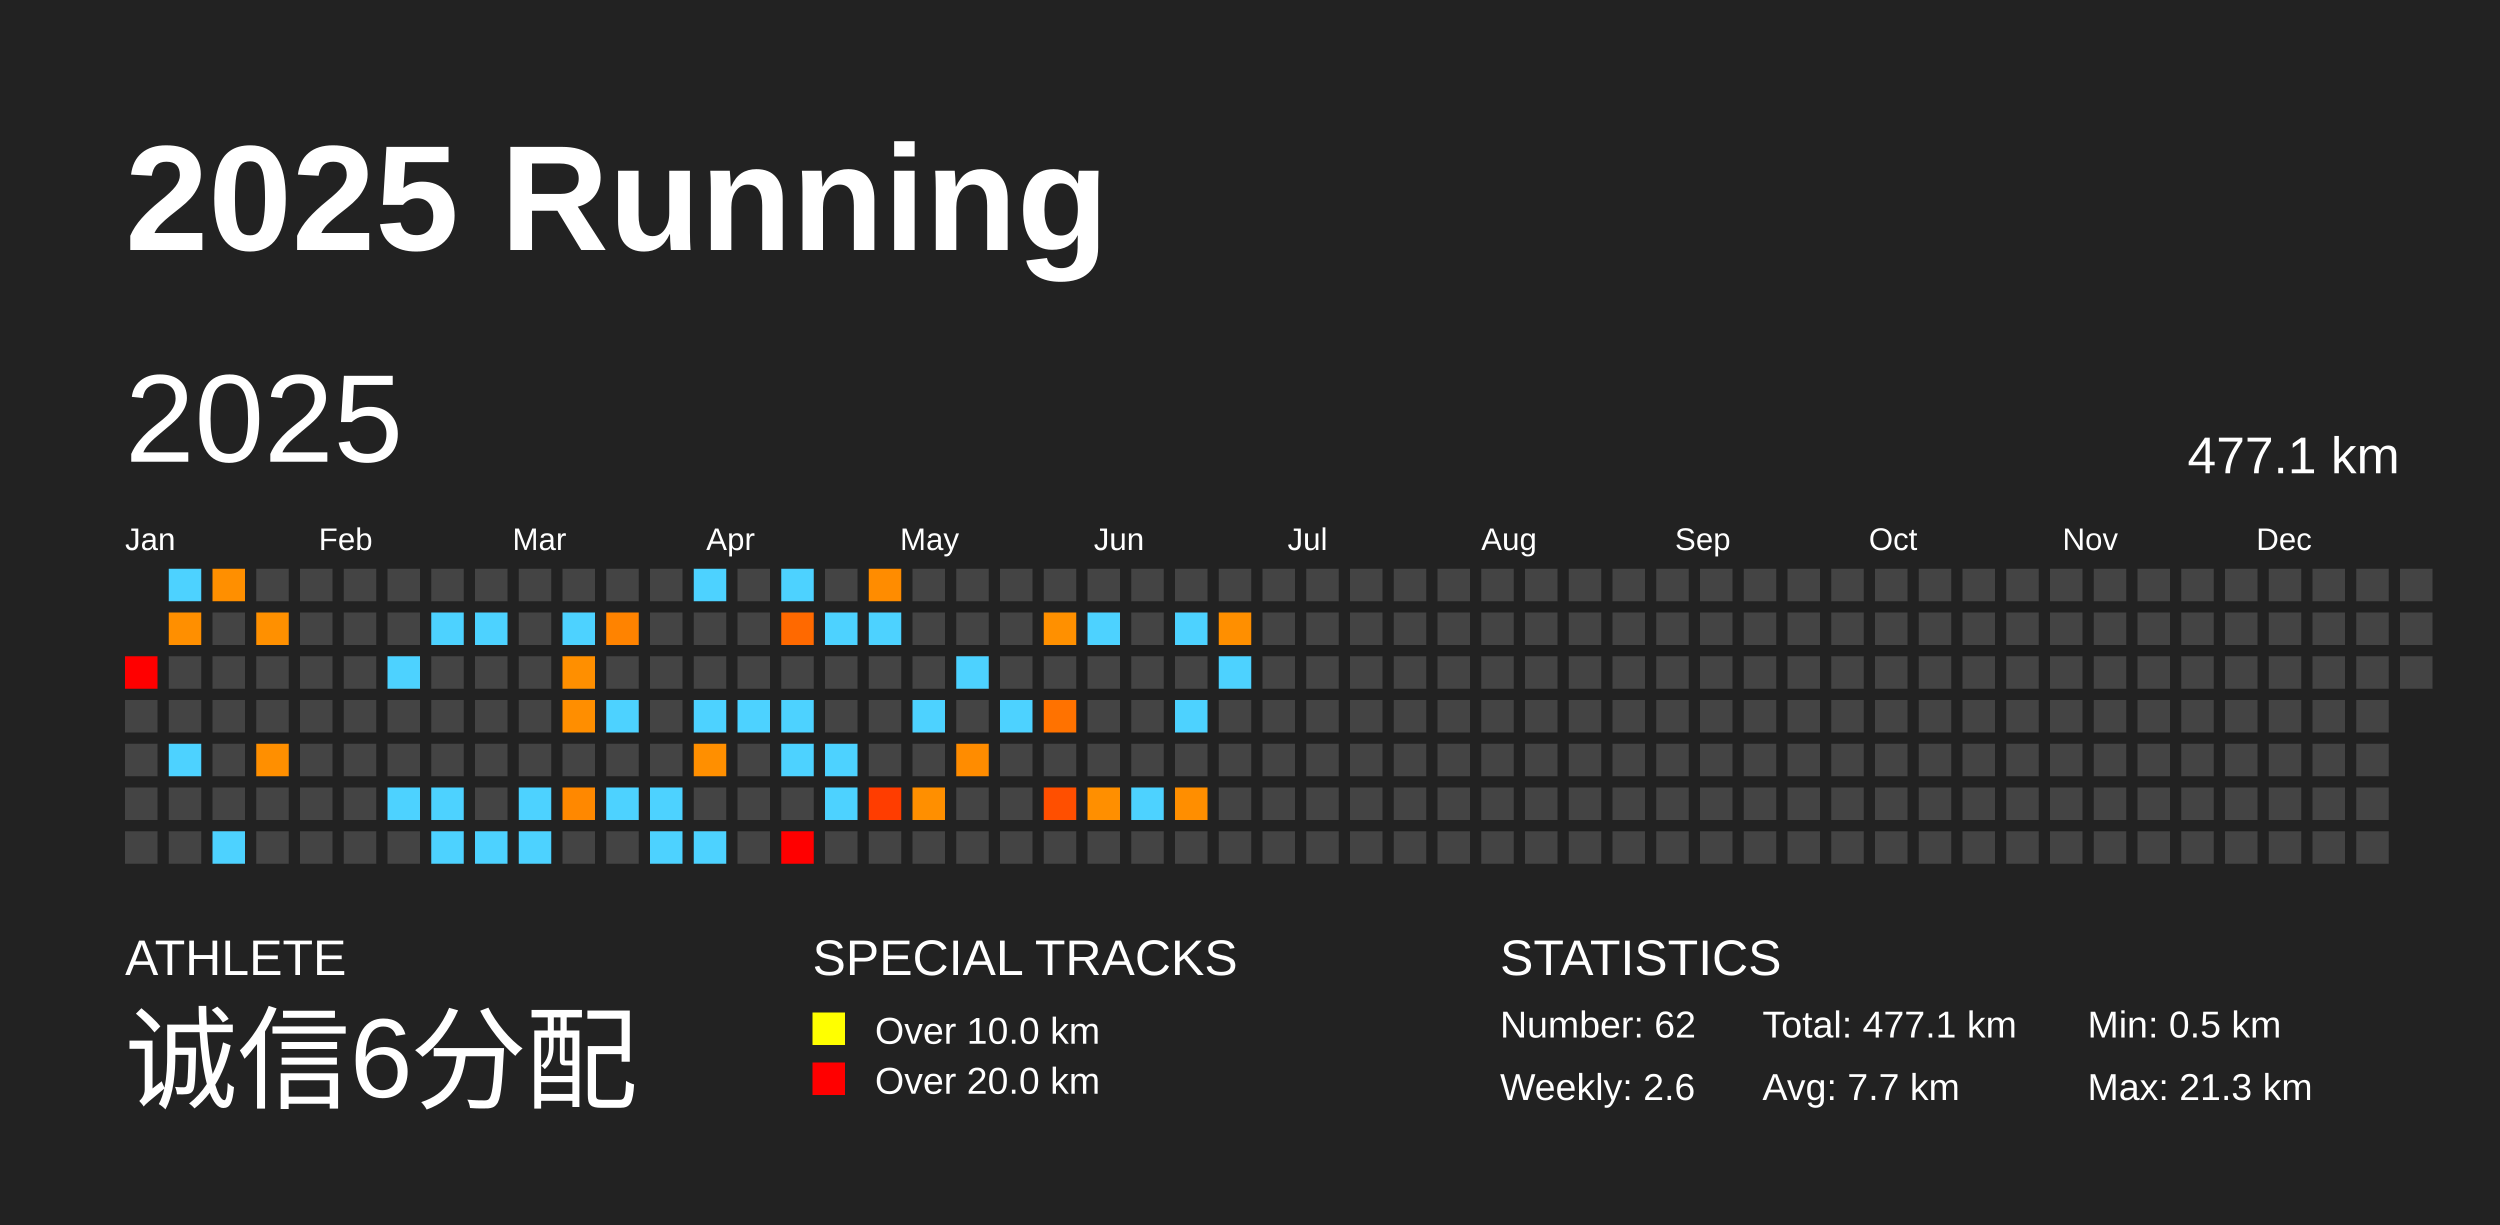
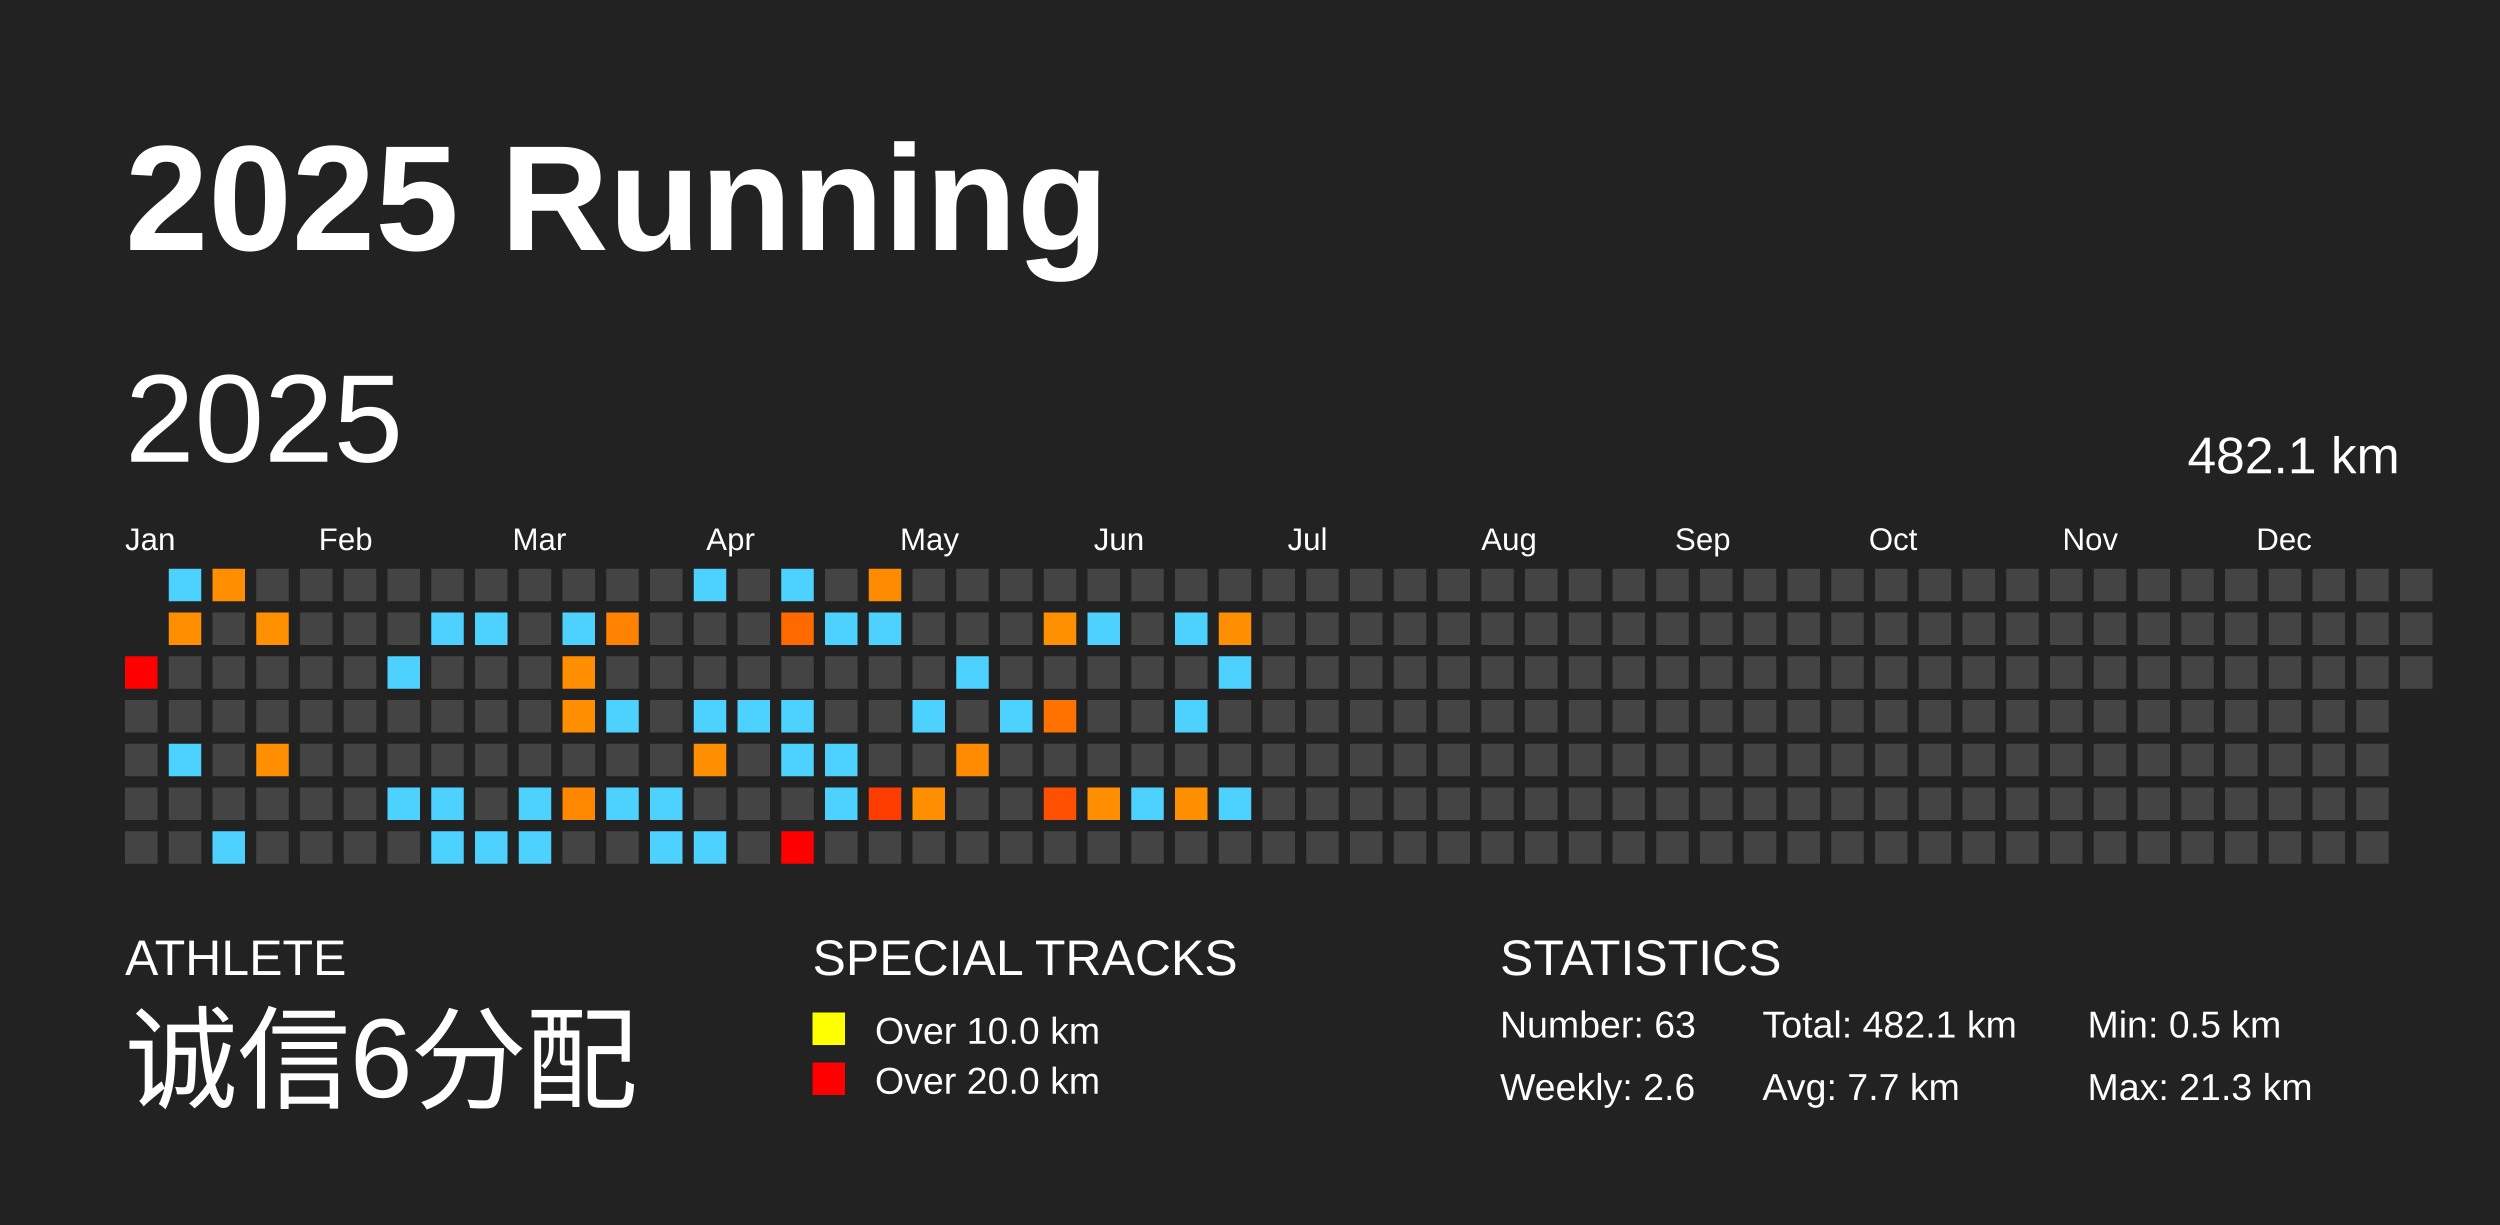
<svg xmlns="http://www.w3.org/2000/svg" baseProfile="full" height="98mm" version="1.1" viewBox="0,0,200,98" width="200mm">
  <defs />
  <rect fill="#222222" height="98" width="200" x="0" y="0" />
  <text fill="#FFFFFF" style="font-size:12px; font-family:Arial; font-weight:bold;" x="10" y="20">2025 Running</text>
  <text fill="#FFFFFF" style="font-size:4px; font-family:Arial" x="10" y="78">ATHLETE</text>
  <text fill="#FFFFFF" style="font-size:9px; font-family:Arial" x="10" y="88">诚信6分配</text>
  <text fill="#FFFFFF" style="font-size:4px; font-family:Arial" x="65" y="78">SPECIAL TRACKS</text>
  <rect fill="yellow" height="2.6" width="2.6" x="65" y="81" />
  <text fill="#FFFFFF" style="font-size:3px; font-family:Arial" x="70" y="83.5">Over 10.0 km</text>
  <rect fill="red" height="2.6" width="2.6" x="65" y="85" />
  <text fill="#FFFFFF" style="font-size:3px; font-family:Arial" x="70" y="87.5">Over 20.0 km</text>
  <text fill="#FFFFFF" style="font-size:4px; font-family:Arial" x="120" y="78">STATISTICS</text>
-   <text fill="#FFFFFF" style="font-size:3px; font-family:Arial" x="120" y="83">Number: 62</text>
+   <text fill="#FFFFFF" style="font-size:3px; font-family:Arial" x="120" y="83">Number: 63</text>
  <text fill="#FFFFFF" style="font-size:3px; font-family:Arial" x="120" y="88">Weekly: 2.6</text>
-   <text fill="#FFFFFF" style="font-size:3px; font-family:Arial" x="141" y="83">Total: 477.1 km</text>
+   <text fill="#FFFFFF" style="font-size:3px; font-family:Arial" x="141" y="83">Total: 482.1 km</text>
  <text fill="#FFFFFF" style="font-size:3px; font-family:Arial" x="141" y="88">Avg: 7.7 km</text>
  <text fill="#FFFFFF" style="font-size:3px; font-family:Arial" x="167" y="83">Min: 0.5 km</text>
  <text fill="#FFFFFF" style="font-size:3px; font-family:Arial" x="167" y="88">Max: 21.3 km</text>
  <text dominant-baseline="hanging" fill="#FFFFFF" style="font-size:10.0px; font-family:Arial;" x="10" y="30">2025</text>
-   <text dominant-baseline="hanging" fill="#FFFFFF" style="font-size:4.125px; font-family:Arial;" x="175" y="35">477.1 km</text>
+   <text dominant-baseline="hanging" fill="#FFFFFF" style="font-size:4.125px; font-family:Arial;" x="175" y="35">482.1 km</text>
  <text fill="#FFFFFF" style="font-size:2.5px; font-family:Arial" x="10.0" y="44">Jan</text>
  <text fill="#FFFFFF" style="font-size:2.5px; font-family:Arial" x="25.5" y="44">Feb</text>
  <text fill="#FFFFFF" style="font-size:2.5px; font-family:Arial" x="41.0" y="44">Mar</text>
  <text fill="#FFFFFF" style="font-size:2.5px; font-family:Arial" x="56.5" y="44">Apr</text>
  <text fill="#FFFFFF" style="font-size:2.5px; font-family:Arial" x="72.0" y="44">May</text>
  <text fill="#FFFFFF" style="font-size:2.5px; font-family:Arial" x="87.5" y="44">Jun</text>
  <text fill="#FFFFFF" style="font-size:2.5px; font-family:Arial" x="103.0" y="44">Jul</text>
  <text fill="#FFFFFF" style="font-size:2.5px; font-family:Arial" x="118.5" y="44">Aug</text>
  <text fill="#FFFFFF" style="font-size:2.5px; font-family:Arial" x="134.0" y="44">Sep</text>
  <text fill="#FFFFFF" style="font-size:2.5px; font-family:Arial" x="149.5" y="44">Oct</text>
  <text fill="#FFFFFF" style="font-size:2.5px; font-family:Arial" x="165.0" y="44">Nov</text>
  <text fill="#FFFFFF" style="font-size:2.5px; font-family:Arial" x="180.5" y="44">Dec</text>
  <rect fill="red" height="2.6" width="2.6" x="10.0" y="52.5" />
  <rect fill="#444444" height="2.6" width="2.6" x="10.0" y="56.0" />
  <rect fill="#444444" height="2.6" width="2.6" x="10.0" y="59.5" />
  <rect fill="#444444" height="2.6" width="2.6" x="10.0" y="63.0" />
  <rect fill="#444444" height="2.6" width="2.6" x="10.0" y="66.5" />
  <rect fill="#4dd2ff" height="2.6" width="2.6" x="13.5" y="45.5" />
  <rect fill="#ff8f00" height="2.6" width="2.6" x="13.5" y="49.0" />
  <rect fill="#444444" height="2.6" width="2.6" x="13.5" y="52.5" />
  <rect fill="#444444" height="2.6" width="2.6" x="13.5" y="56.0" />
  <rect fill="#4dd2ff" height="2.6" width="2.6" x="13.5" y="59.5" />
  <rect fill="#444444" height="2.6" width="2.6" x="13.5" y="63.0" />
  <rect fill="#444444" height="2.6" width="2.6" x="13.5" y="66.5" />
  <rect fill="#ff8f00" height="2.6" width="2.6" x="17.0" y="45.5" />
  <rect fill="#444444" height="2.6" width="2.6" x="17.0" y="49.0" />
  <rect fill="#444444" height="2.6" width="2.6" x="17.0" y="52.5" />
  <rect fill="#444444" height="2.6" width="2.6" x="17.0" y="56.0" />
  <rect fill="#444444" height="2.6" width="2.6" x="17.0" y="59.5" />
  <rect fill="#444444" height="2.6" width="2.6" x="17.0" y="63.0" />
  <rect fill="#4dd2ff" height="2.6" width="2.6" x="17.0" y="66.5" />
  <rect fill="#444444" height="2.6" width="2.6" x="20.5" y="45.5" />
  <rect fill="#ff9000" height="2.6" width="2.6" x="20.5" y="49.0" />
  <rect fill="#444444" height="2.6" width="2.6" x="20.5" y="52.5" />
  <rect fill="#444444" height="2.6" width="2.6" x="20.5" y="56.0" />
  <rect fill="#ff8f00" height="2.6" width="2.6" x="20.5" y="59.5" />
  <rect fill="#444444" height="2.6" width="2.6" x="20.5" y="63.0" />
  <rect fill="#444444" height="2.6" width="2.6" x="20.5" y="66.5" />
  <rect fill="#444444" height="2.6" width="2.6" x="24.0" y="45.5" />
  <rect fill="#444444" height="2.6" width="2.6" x="24.0" y="49.0" />
  <rect fill="#444444" height="2.6" width="2.6" x="24.0" y="52.5" />
  <rect fill="#444444" height="2.6" width="2.6" x="24.0" y="56.0" />
  <rect fill="#444444" height="2.6" width="2.6" x="24.0" y="59.5" />
  <rect fill="#444444" height="2.6" width="2.6" x="24.0" y="63.0" />
  <rect fill="#444444" height="2.6" width="2.6" x="24.0" y="66.5" />
  <rect fill="#444444" height="2.6" width="2.6" x="27.5" y="45.5" />
  <rect fill="#444444" height="2.6" width="2.6" x="27.5" y="49.0" />
  <rect fill="#444444" height="2.6" width="2.6" x="27.5" y="52.5" />
  <rect fill="#444444" height="2.6" width="2.6" x="27.5" y="56.0" />
  <rect fill="#444444" height="2.6" width="2.6" x="27.5" y="59.5" />
  <rect fill="#444444" height="2.6" width="2.6" x="27.5" y="63.0" />
  <rect fill="#444444" height="2.6" width="2.6" x="27.5" y="66.5" />
  <rect fill="#444444" height="2.6" width="2.6" x="31.0" y="45.5" />
  <rect fill="#444444" height="2.6" width="2.6" x="31.0" y="49.0" />
  <rect fill="#4dd2ff" height="2.6" width="2.6" x="31.0" y="52.5" />
  <rect fill="#444444" height="2.6" width="2.6" x="31.0" y="56.0" />
  <rect fill="#444444" height="2.6" width="2.6" x="31.0" y="59.5" />
  <rect fill="#4dd2ff" height="2.6" width="2.6" x="31.0" y="63.0" />
  <rect fill="#444444" height="2.6" width="2.6" x="31.0" y="66.5" />
  <rect fill="#444444" height="2.6" width="2.6" x="34.5" y="45.5" />
  <rect fill="#4dd2ff" height="2.6" width="2.6" x="34.5" y="49.0" />
  <rect fill="#444444" height="2.6" width="2.6" x="34.5" y="52.5" />
  <rect fill="#444444" height="2.6" width="2.6" x="34.5" y="56.0" />
  <rect fill="#444444" height="2.6" width="2.6" x="34.5" y="59.5" />
  <rect fill="#4dd2ff" height="2.6" width="2.6" x="34.5" y="63.0" />
  <rect fill="#4dd2ff" height="2.6" width="2.6" x="34.5" y="66.5" />
  <rect fill="#444444" height="2.6" width="2.6" x="38.0" y="45.5" />
  <rect fill="#4dd2ff" height="2.6" width="2.6" x="38.0" y="49.0" />
  <rect fill="#444444" height="2.6" width="2.6" x="38.0" y="52.5" />
  <rect fill="#444444" height="2.6" width="2.6" x="38.0" y="56.0" />
  <rect fill="#444444" height="2.6" width="2.6" x="38.0" y="59.5" />
  <rect fill="#444444" height="2.6" width="2.6" x="38.0" y="63.0" />
  <rect fill="#4dd2ff" height="2.6" width="2.6" x="38.0" y="66.5" />
  <rect fill="#444444" height="2.6" width="2.6" x="41.5" y="45.5" />
  <rect fill="#444444" height="2.6" width="2.6" x="41.5" y="49.0" />
  <rect fill="#444444" height="2.6" width="2.6" x="41.5" y="52.5" />
  <rect fill="#444444" height="2.6" width="2.6" x="41.5" y="56.0" />
  <rect fill="#444444" height="2.6" width="2.6" x="41.5" y="59.5" />
  <rect fill="#4dd2ff" height="2.6" width="2.6" x="41.5" y="63.0" />
  <rect fill="#4dd2ff" height="2.6" width="2.6" x="41.5" y="66.5" />
  <rect fill="#444444" height="2.6" width="2.6" x="45.0" y="45.5" />
  <rect fill="#4dd2ff" height="2.6" width="2.6" x="45.0" y="49.0" />
  <rect fill="#ff8f00" height="2.6" width="2.6" x="45.0" y="52.5" />
  <rect fill="#ff8e00" height="2.6" width="2.6" x="45.0" y="56.0" />
  <rect fill="#444444" height="2.6" width="2.6" x="45.0" y="59.5" />
  <rect fill="#ff8800" height="2.6" width="2.6" x="45.0" y="63.0" />
  <rect fill="#444444" height="2.6" width="2.6" x="45.0" y="66.5" />
  <rect fill="#444444" height="2.6" width="2.6" x="48.5" y="45.5" />
  <rect fill="#ff8300" height="2.6" width="2.6" x="48.5" y="49.0" />
  <rect fill="#444444" height="2.6" width="2.6" x="48.5" y="52.5" />
  <rect fill="#4dd2ff" height="2.6" width="2.6" x="48.5" y="56.0" />
  <rect fill="#444444" height="2.6" width="2.6" x="48.5" y="59.5" />
  <rect fill="#4dd2ff" height="2.6" width="2.6" x="48.5" y="63.0" />
  <rect fill="#444444" height="2.6" width="2.6" x="48.5" y="66.5" />
  <rect fill="#444444" height="2.6" width="2.6" x="52.0" y="45.5" />
  <rect fill="#444444" height="2.6" width="2.6" x="52.0" y="49.0" />
  <rect fill="#444444" height="2.6" width="2.6" x="52.0" y="52.5" />
  <rect fill="#444444" height="2.6" width="2.6" x="52.0" y="56.0" />
  <rect fill="#444444" height="2.6" width="2.6" x="52.0" y="59.5" />
  <rect fill="#4dd2ff" height="2.6" width="2.6" x="52.0" y="63.0" />
  <rect fill="#4dd2ff" height="2.6" width="2.6" x="52.0" y="66.5" />
  <rect fill="#4dd2ff" height="2.6" width="2.6" x="55.5" y="45.5" />
  <rect fill="#444444" height="2.6" width="2.6" x="55.5" y="49.0" />
  <rect fill="#444444" height="2.6" width="2.6" x="55.5" y="52.5" />
  <rect fill="#4dd2ff" height="2.6" width="2.6" x="55.5" y="56.0" />
  <rect fill="#ff8f00" height="2.6" width="2.6" x="55.5" y="59.5" />
  <rect fill="#444444" height="2.6" width="2.6" x="55.5" y="63.0" />
  <rect fill="#4dd2ff" height="2.6" width="2.6" x="55.5" y="66.5" />
  <rect fill="#444444" height="2.6" width="2.6" x="59.0" y="45.5" />
  <rect fill="#444444" height="2.6" width="2.6" x="59.0" y="49.0" />
  <rect fill="#444444" height="2.6" width="2.6" x="59.0" y="52.5" />
  <rect fill="#4dd2ff" height="2.6" width="2.6" x="59.0" y="56.0" />
  <rect fill="#444444" height="2.6" width="2.6" x="59.0" y="59.5" />
  <rect fill="#444444" height="2.6" width="2.6" x="59.0" y="63.0" />
  <rect fill="#444444" height="2.6" width="2.6" x="59.0" y="66.5" />
  <rect fill="#4dd2ff" height="2.6" width="2.6" x="62.5" y="45.5" />
  <rect fill="#ff6900" height="2.6" width="2.6" x="62.5" y="49.0" />
  <rect fill="#444444" height="2.6" width="2.6" x="62.5" y="52.5" />
  <rect fill="#4dd2ff" height="2.6" width="2.6" x="62.5" y="56.0" />
  <rect fill="#4dd2ff" height="2.6" width="2.6" x="62.5" y="59.5" />
  <rect fill="#444444" height="2.6" width="2.6" x="62.5" y="63.0" />
  <rect fill="red" height="2.6" width="2.6" x="62.5" y="66.5" />
  <rect fill="#444444" height="2.6" width="2.6" x="66.0" y="45.5" />
  <rect fill="#4dd2ff" height="2.6" width="2.6" x="66.0" y="49.0" />
  <rect fill="#444444" height="2.6" width="2.6" x="66.0" y="52.5" />
  <rect fill="#444444" height="2.6" width="2.6" x="66.0" y="56.0" />
  <rect fill="#4dd2ff" height="2.6" width="2.6" x="66.0" y="59.5" />
  <rect fill="#4dd2ff" height="2.6" width="2.6" x="66.0" y="63.0" />
  <rect fill="#444444" height="2.6" width="2.6" x="66.0" y="66.5" />
  <rect fill="#ff8c00" height="2.6" width="2.6" x="69.5" y="45.5" />
  <rect fill="#4dd2ff" height="2.6" width="2.6" x="69.5" y="49.0" />
  <rect fill="#444444" height="2.6" width="2.6" x="69.5" y="52.5" />
  <rect fill="#444444" height="2.6" width="2.6" x="69.5" y="56.0" />
  <rect fill="#444444" height="2.6" width="2.6" x="69.5" y="59.5" />
  <rect fill="#ff3d00" height="2.6" width="2.6" x="69.5" y="63.0" />
  <rect fill="#444444" height="2.6" width="2.6" x="69.5" y="66.5" />
  <rect fill="#444444" height="2.6" width="2.6" x="73.0" y="45.5" />
  <rect fill="#444444" height="2.6" width="2.6" x="73.0" y="49.0" />
  <rect fill="#444444" height="2.6" width="2.6" x="73.0" y="52.5" />
  <rect fill="#4dd2ff" height="2.6" width="2.6" x="73.0" y="56.0" />
  <rect fill="#444444" height="2.6" width="2.6" x="73.0" y="59.5" />
  <rect fill="#ff8f00" height="2.6" width="2.6" x="73.0" y="63.0" />
  <rect fill="#444444" height="2.6" width="2.6" x="73.0" y="66.5" />
  <rect fill="#444444" height="2.6" width="2.6" x="76.5" y="45.5" />
  <rect fill="#444444" height="2.6" width="2.6" x="76.5" y="49.0" />
  <rect fill="#4dd2ff" height="2.6" width="2.6" x="76.5" y="52.5" />
  <rect fill="#444444" height="2.6" width="2.6" x="76.5" y="56.0" />
  <rect fill="#ff8c00" height="2.6" width="2.6" x="76.5" y="59.5" />
  <rect fill="#444444" height="2.6" width="2.6" x="76.5" y="63.0" />
  <rect fill="#444444" height="2.6" width="2.6" x="76.5" y="66.5" />
  <rect fill="#444444" height="2.6" width="2.6" x="80.0" y="45.5" />
  <rect fill="#444444" height="2.6" width="2.6" x="80.0" y="49.0" />
  <rect fill="#444444" height="2.6" width="2.6" x="80.0" y="52.5" />
  <rect fill="#4dd2ff" height="2.6" width="2.6" x="80.0" y="56.0" />
  <rect fill="#444444" height="2.6" width="2.6" x="80.0" y="59.5" />
  <rect fill="#444444" height="2.6" width="2.6" x="80.0" y="63.0" />
  <rect fill="#444444" height="2.6" width="2.6" x="80.0" y="66.5" />
  <rect fill="#444444" height="2.6" width="2.6" x="83.5" y="45.5" />
  <rect fill="#ff9000" height="2.6" width="2.6" x="83.5" y="49.0" />
  <rect fill="#444444" height="2.6" width="2.6" x="83.5" y="52.5" />
  <rect fill="#ff7200" height="2.6" width="2.6" x="83.5" y="56.0" />
  <rect fill="#444444" height="2.6" width="2.6" x="83.5" y="59.5" />
  <rect fill="#ff4f00" height="2.6" width="2.6" x="83.5" y="63.0" />
  <rect fill="#444444" height="2.6" width="2.6" x="83.5" y="66.5" />
  <rect fill="#444444" height="2.6" width="2.6" x="87.0" y="45.5" />
  <rect fill="#4dd2ff" height="2.6" width="2.6" x="87.0" y="49.0" />
  <rect fill="#444444" height="2.6" width="2.6" x="87.0" y="52.5" />
  <rect fill="#444444" height="2.6" width="2.6" x="87.0" y="56.0" />
  <rect fill="#444444" height="2.6" width="2.6" x="87.0" y="59.5" />
  <rect fill="#ff8f00" height="2.6" width="2.6" x="87.0" y="63.0" />
  <rect fill="#444444" height="2.6" width="2.6" x="87.0" y="66.5" />
  <rect fill="#444444" height="2.6" width="2.6" x="90.5" y="45.5" />
  <rect fill="#444444" height="2.6" width="2.6" x="90.5" y="49.0" />
  <rect fill="#444444" height="2.6" width="2.6" x="90.5" y="52.5" />
  <rect fill="#444444" height="2.6" width="2.6" x="90.5" y="56.0" />
  <rect fill="#444444" height="2.6" width="2.6" x="90.5" y="59.5" />
  <rect fill="#4dd2ff" height="2.6" width="2.6" x="90.5" y="63.0" />
  <rect fill="#444444" height="2.6" width="2.6" x="90.5" y="66.5" />
  <rect fill="#444444" height="2.6" width="2.6" x="94.0" y="45.5" />
  <rect fill="#4dd2ff" height="2.6" width="2.6" x="94.0" y="49.0" />
  <rect fill="#444444" height="2.6" width="2.6" x="94.0" y="52.5" />
  <rect fill="#4dd2ff" height="2.6" width="2.6" x="94.0" y="56.0" />
  <rect fill="#444444" height="2.6" width="2.6" x="94.0" y="59.5" />
  <rect fill="#ff8e00" height="2.6" width="2.6" x="94.0" y="63.0" />
  <rect fill="#444444" height="2.6" width="2.6" x="94.0" y="66.5" />
  <rect fill="#444444" height="2.6" width="2.6" x="97.5" y="45.5" />
  <rect fill="#ff8f00" height="2.6" width="2.6" x="97.5" y="49.0" />
  <rect fill="#4dd2ff" height="2.6" width="2.6" x="97.5" y="52.5" />
  <rect fill="#444444" height="2.6" width="2.6" x="97.5" y="56.0" />
  <rect fill="#444444" height="2.6" width="2.6" x="97.5" y="59.5" />
-   <rect fill="#444444" height="2.6" width="2.6" x="97.5" y="63.0" />
+   <rect fill="#4dd2ff" height="2.6" width="2.6" x="97.5" y="63.0" />
  <rect fill="#444444" height="2.6" width="2.6" x="97.5" y="66.5" />
  <rect fill="#444444" height="2.6" width="2.6" x="101.0" y="45.5" />
  <rect fill="#444444" height="2.6" width="2.6" x="101.0" y="49.0" />
  <rect fill="#444444" height="2.6" width="2.6" x="101.0" y="52.5" />
  <rect fill="#444444" height="2.6" width="2.6" x="101.0" y="56.0" />
  <rect fill="#444444" height="2.6" width="2.6" x="101.0" y="59.5" />
  <rect fill="#444444" height="2.6" width="2.6" x="101.0" y="63.0" />
  <rect fill="#444444" height="2.6" width="2.6" x="101.0" y="66.5" />
  <rect fill="#444444" height="2.6" width="2.6" x="104.5" y="45.5" />
  <rect fill="#444444" height="2.6" width="2.6" x="104.5" y="49.0" />
  <rect fill="#444444" height="2.6" width="2.6" x="104.5" y="52.5" />
  <rect fill="#444444" height="2.6" width="2.6" x="104.5" y="56.0" />
  <rect fill="#444444" height="2.6" width="2.6" x="104.5" y="59.5" />
  <rect fill="#444444" height="2.6" width="2.6" x="104.5" y="63.0" />
  <rect fill="#444444" height="2.6" width="2.6" x="104.5" y="66.5" />
  <rect fill="#444444" height="2.6" width="2.6" x="108.0" y="45.5" />
  <rect fill="#444444" height="2.6" width="2.6" x="108.0" y="49.0" />
  <rect fill="#444444" height="2.6" width="2.6" x="108.0" y="52.5" />
  <rect fill="#444444" height="2.6" width="2.6" x="108.0" y="56.0" />
  <rect fill="#444444" height="2.6" width="2.6" x="108.0" y="59.5" />
  <rect fill="#444444" height="2.6" width="2.6" x="108.0" y="63.0" />
  <rect fill="#444444" height="2.6" width="2.6" x="108.0" y="66.5" />
  <rect fill="#444444" height="2.6" width="2.6" x="111.5" y="45.5" />
  <rect fill="#444444" height="2.6" width="2.6" x="111.5" y="49.0" />
  <rect fill="#444444" height="2.6" width="2.6" x="111.5" y="52.5" />
  <rect fill="#444444" height="2.6" width="2.6" x="111.5" y="56.0" />
  <rect fill="#444444" height="2.6" width="2.6" x="111.5" y="59.5" />
  <rect fill="#444444" height="2.6" width="2.6" x="111.5" y="63.0" />
  <rect fill="#444444" height="2.6" width="2.6" x="111.5" y="66.5" />
  <rect fill="#444444" height="2.6" width="2.6" x="115.0" y="45.5" />
  <rect fill="#444444" height="2.6" width="2.6" x="115.0" y="49.0" />
  <rect fill="#444444" height="2.6" width="2.6" x="115.0" y="52.5" />
  <rect fill="#444444" height="2.6" width="2.6" x="115.0" y="56.0" />
  <rect fill="#444444" height="2.6" width="2.6" x="115.0" y="59.5" />
  <rect fill="#444444" height="2.6" width="2.6" x="115.0" y="63.0" />
  <rect fill="#444444" height="2.6" width="2.6" x="115.0" y="66.5" />
  <rect fill="#444444" height="2.6" width="2.6" x="118.5" y="45.5" />
  <rect fill="#444444" height="2.6" width="2.6" x="118.5" y="49.0" />
  <rect fill="#444444" height="2.6" width="2.6" x="118.5" y="52.5" />
  <rect fill="#444444" height="2.6" width="2.6" x="118.5" y="56.0" />
  <rect fill="#444444" height="2.6" width="2.6" x="118.5" y="59.5" />
  <rect fill="#444444" height="2.6" width="2.6" x="118.5" y="63.0" />
  <rect fill="#444444" height="2.6" width="2.6" x="118.5" y="66.5" />
  <rect fill="#444444" height="2.6" width="2.6" x="122.0" y="45.5" />
  <rect fill="#444444" height="2.6" width="2.6" x="122.0" y="49.0" />
  <rect fill="#444444" height="2.6" width="2.6" x="122.0" y="52.5" />
  <rect fill="#444444" height="2.6" width="2.6" x="122.0" y="56.0" />
  <rect fill="#444444" height="2.6" width="2.6" x="122.0" y="59.5" />
  <rect fill="#444444" height="2.6" width="2.6" x="122.0" y="63.0" />
  <rect fill="#444444" height="2.6" width="2.6" x="122.0" y="66.5" />
  <rect fill="#444444" height="2.6" width="2.6" x="125.5" y="45.5" />
  <rect fill="#444444" height="2.6" width="2.6" x="125.5" y="49.0" />
  <rect fill="#444444" height="2.6" width="2.6" x="125.5" y="52.5" />
  <rect fill="#444444" height="2.6" width="2.6" x="125.5" y="56.0" />
  <rect fill="#444444" height="2.6" width="2.6" x="125.5" y="59.5" />
  <rect fill="#444444" height="2.6" width="2.6" x="125.5" y="63.0" />
  <rect fill="#444444" height="2.6" width="2.6" x="125.5" y="66.5" />
  <rect fill="#444444" height="2.6" width="2.6" x="129.0" y="45.5" />
  <rect fill="#444444" height="2.6" width="2.6" x="129.0" y="49.0" />
  <rect fill="#444444" height="2.6" width="2.6" x="129.0" y="52.5" />
  <rect fill="#444444" height="2.6" width="2.6" x="129.0" y="56.0" />
  <rect fill="#444444" height="2.6" width="2.6" x="129.0" y="59.5" />
  <rect fill="#444444" height="2.6" width="2.6" x="129.0" y="63.0" />
  <rect fill="#444444" height="2.6" width="2.6" x="129.0" y="66.5" />
  <rect fill="#444444" height="2.6" width="2.6" x="132.5" y="45.5" />
  <rect fill="#444444" height="2.6" width="2.6" x="132.5" y="49.0" />
  <rect fill="#444444" height="2.6" width="2.6" x="132.5" y="52.5" />
  <rect fill="#444444" height="2.6" width="2.6" x="132.5" y="56.0" />
  <rect fill="#444444" height="2.6" width="2.6" x="132.5" y="59.5" />
  <rect fill="#444444" height="2.6" width="2.6" x="132.5" y="63.0" />
  <rect fill="#444444" height="2.6" width="2.6" x="132.5" y="66.5" />
  <rect fill="#444444" height="2.6" width="2.6" x="136.0" y="45.5" />
  <rect fill="#444444" height="2.6" width="2.6" x="136.0" y="49.0" />
  <rect fill="#444444" height="2.6" width="2.6" x="136.0" y="52.5" />
  <rect fill="#444444" height="2.6" width="2.6" x="136.0" y="56.0" />
  <rect fill="#444444" height="2.6" width="2.6" x="136.0" y="59.5" />
  <rect fill="#444444" height="2.6" width="2.6" x="136.0" y="63.0" />
  <rect fill="#444444" height="2.6" width="2.6" x="136.0" y="66.5" />
  <rect fill="#444444" height="2.6" width="2.6" x="139.5" y="45.5" />
  <rect fill="#444444" height="2.6" width="2.6" x="139.5" y="49.0" />
  <rect fill="#444444" height="2.6" width="2.6" x="139.5" y="52.5" />
  <rect fill="#444444" height="2.6" width="2.6" x="139.5" y="56.0" />
  <rect fill="#444444" height="2.6" width="2.6" x="139.5" y="59.5" />
  <rect fill="#444444" height="2.6" width="2.6" x="139.5" y="63.0" />
  <rect fill="#444444" height="2.6" width="2.6" x="139.5" y="66.5" />
  <rect fill="#444444" height="2.6" width="2.6" x="143.0" y="45.5" />
  <rect fill="#444444" height="2.6" width="2.6" x="143.0" y="49.0" />
  <rect fill="#444444" height="2.6" width="2.6" x="143.0" y="52.5" />
  <rect fill="#444444" height="2.6" width="2.6" x="143.0" y="56.0" />
  <rect fill="#444444" height="2.6" width="2.6" x="143.0" y="59.5" />
  <rect fill="#444444" height="2.6" width="2.6" x="143.0" y="63.0" />
  <rect fill="#444444" height="2.6" width="2.6" x="143.0" y="66.5" />
  <rect fill="#444444" height="2.6" width="2.6" x="146.5" y="45.5" />
  <rect fill="#444444" height="2.6" width="2.6" x="146.5" y="49.0" />
  <rect fill="#444444" height="2.6" width="2.6" x="146.5" y="52.5" />
  <rect fill="#444444" height="2.6" width="2.6" x="146.5" y="56.0" />
  <rect fill="#444444" height="2.6" width="2.6" x="146.5" y="59.5" />
  <rect fill="#444444" height="2.6" width="2.6" x="146.5" y="63.0" />
  <rect fill="#444444" height="2.6" width="2.6" x="146.5" y="66.5" />
  <rect fill="#444444" height="2.6" width="2.6" x="150.0" y="45.5" />
  <rect fill="#444444" height="2.6" width="2.6" x="150.0" y="49.0" />
  <rect fill="#444444" height="2.6" width="2.6" x="150.0" y="52.5" />
  <rect fill="#444444" height="2.6" width="2.6" x="150.0" y="56.0" />
  <rect fill="#444444" height="2.6" width="2.6" x="150.0" y="59.5" />
  <rect fill="#444444" height="2.6" width="2.6" x="150.0" y="63.0" />
  <rect fill="#444444" height="2.6" width="2.6" x="150.0" y="66.5" />
  <rect fill="#444444" height="2.6" width="2.6" x="153.5" y="45.5" />
  <rect fill="#444444" height="2.6" width="2.6" x="153.5" y="49.0" />
  <rect fill="#444444" height="2.6" width="2.6" x="153.5" y="52.5" />
  <rect fill="#444444" height="2.6" width="2.6" x="153.5" y="56.0" />
  <rect fill="#444444" height="2.6" width="2.6" x="153.5" y="59.5" />
  <rect fill="#444444" height="2.6" width="2.6" x="153.5" y="63.0" />
  <rect fill="#444444" height="2.6" width="2.6" x="153.5" y="66.5" />
  <rect fill="#444444" height="2.6" width="2.6" x="157.0" y="45.5" />
  <rect fill="#444444" height="2.6" width="2.6" x="157.0" y="49.0" />
  <rect fill="#444444" height="2.6" width="2.6" x="157.0" y="52.5" />
  <rect fill="#444444" height="2.6" width="2.6" x="157.0" y="56.0" />
  <rect fill="#444444" height="2.6" width="2.6" x="157.0" y="59.5" />
  <rect fill="#444444" height="2.6" width="2.6" x="157.0" y="63.0" />
  <rect fill="#444444" height="2.6" width="2.6" x="157.0" y="66.5" />
  <rect fill="#444444" height="2.6" width="2.6" x="160.5" y="45.5" />
  <rect fill="#444444" height="2.6" width="2.6" x="160.5" y="49.0" />
  <rect fill="#444444" height="2.6" width="2.6" x="160.5" y="52.5" />
  <rect fill="#444444" height="2.6" width="2.6" x="160.5" y="56.0" />
  <rect fill="#444444" height="2.6" width="2.6" x="160.5" y="59.5" />
  <rect fill="#444444" height="2.6" width="2.6" x="160.5" y="63.0" />
  <rect fill="#444444" height="2.6" width="2.6" x="160.5" y="66.5" />
  <rect fill="#444444" height="2.6" width="2.6" x="164.0" y="45.5" />
  <rect fill="#444444" height="2.6" width="2.6" x="164.0" y="49.0" />
  <rect fill="#444444" height="2.6" width="2.6" x="164.0" y="52.5" />
  <rect fill="#444444" height="2.6" width="2.6" x="164.0" y="56.0" />
  <rect fill="#444444" height="2.6" width="2.6" x="164.0" y="59.5" />
  <rect fill="#444444" height="2.6" width="2.6" x="164.0" y="63.0" />
  <rect fill="#444444" height="2.6" width="2.6" x="164.0" y="66.5" />
  <rect fill="#444444" height="2.6" width="2.6" x="167.5" y="45.5" />
  <rect fill="#444444" height="2.6" width="2.6" x="167.5" y="49.0" />
  <rect fill="#444444" height="2.6" width="2.6" x="167.5" y="52.5" />
  <rect fill="#444444" height="2.6" width="2.6" x="167.5" y="56.0" />
  <rect fill="#444444" height="2.6" width="2.6" x="167.5" y="59.5" />
  <rect fill="#444444" height="2.6" width="2.6" x="167.5" y="63.0" />
  <rect fill="#444444" height="2.6" width="2.6" x="167.5" y="66.5" />
  <rect fill="#444444" height="2.6" width="2.6" x="171.0" y="45.5" />
  <rect fill="#444444" height="2.6" width="2.6" x="171.0" y="49.0" />
  <rect fill="#444444" height="2.6" width="2.6" x="171.0" y="52.5" />
  <rect fill="#444444" height="2.6" width="2.6" x="171.0" y="56.0" />
  <rect fill="#444444" height="2.6" width="2.6" x="171.0" y="59.5" />
  <rect fill="#444444" height="2.6" width="2.6" x="171.0" y="63.0" />
  <rect fill="#444444" height="2.6" width="2.6" x="171.0" y="66.5" />
  <rect fill="#444444" height="2.6" width="2.6" x="174.5" y="45.5" />
  <rect fill="#444444" height="2.6" width="2.6" x="174.5" y="49.0" />
  <rect fill="#444444" height="2.6" width="2.6" x="174.5" y="52.5" />
  <rect fill="#444444" height="2.6" width="2.6" x="174.5" y="56.0" />
  <rect fill="#444444" height="2.6" width="2.6" x="174.5" y="59.5" />
  <rect fill="#444444" height="2.6" width="2.6" x="174.5" y="63.0" />
  <rect fill="#444444" height="2.6" width="2.6" x="174.5" y="66.5" />
  <rect fill="#444444" height="2.6" width="2.6" x="178.0" y="45.5" />
  <rect fill="#444444" height="2.6" width="2.6" x="178.0" y="49.0" />
  <rect fill="#444444" height="2.6" width="2.6" x="178.0" y="52.5" />
  <rect fill="#444444" height="2.6" width="2.6" x="178.0" y="56.0" />
  <rect fill="#444444" height="2.6" width="2.6" x="178.0" y="59.5" />
  <rect fill="#444444" height="2.6" width="2.6" x="178.0" y="63.0" />
  <rect fill="#444444" height="2.6" width="2.6" x="178.0" y="66.5" />
  <rect fill="#444444" height="2.6" width="2.6" x="181.5" y="45.5" />
  <rect fill="#444444" height="2.6" width="2.6" x="181.5" y="49.0" />
  <rect fill="#444444" height="2.6" width="2.6" x="181.5" y="52.5" />
  <rect fill="#444444" height="2.6" width="2.6" x="181.5" y="56.0" />
  <rect fill="#444444" height="2.6" width="2.6" x="181.5" y="59.5" />
  <rect fill="#444444" height="2.6" width="2.6" x="181.5" y="63.0" />
  <rect fill="#444444" height="2.6" width="2.6" x="181.5" y="66.5" />
  <rect fill="#444444" height="2.6" width="2.6" x="185.0" y="45.5" />
  <rect fill="#444444" height="2.6" width="2.6" x="185.0" y="49.0" />
  <rect fill="#444444" height="2.6" width="2.6" x="185.0" y="52.5" />
  <rect fill="#444444" height="2.6" width="2.6" x="185.0" y="56.0" />
  <rect fill="#444444" height="2.6" width="2.6" x="185.0" y="59.5" />
  <rect fill="#444444" height="2.6" width="2.6" x="185.0" y="63.0" />
  <rect fill="#444444" height="2.6" width="2.6" x="185.0" y="66.5" />
  <rect fill="#444444" height="2.6" width="2.6" x="188.5" y="45.5" />
  <rect fill="#444444" height="2.6" width="2.6" x="188.5" y="49.0" />
  <rect fill="#444444" height="2.6" width="2.6" x="188.5" y="52.5" />
  <rect fill="#444444" height="2.6" width="2.6" x="188.5" y="56.0" />
  <rect fill="#444444" height="2.6" width="2.6" x="188.5" y="59.5" />
  <rect fill="#444444" height="2.6" width="2.6" x="188.5" y="63.0" />
  <rect fill="#444444" height="2.6" width="2.6" x="188.5" y="66.5" />
  <rect fill="#444444" height="2.6" width="2.6" x="192.0" y="45.5" />
  <rect fill="#444444" height="2.6" width="2.6" x="192.0" y="49.0" />
  <rect fill="#444444" height="2.6" width="2.6" x="192.0" y="52.5" />
</svg>
